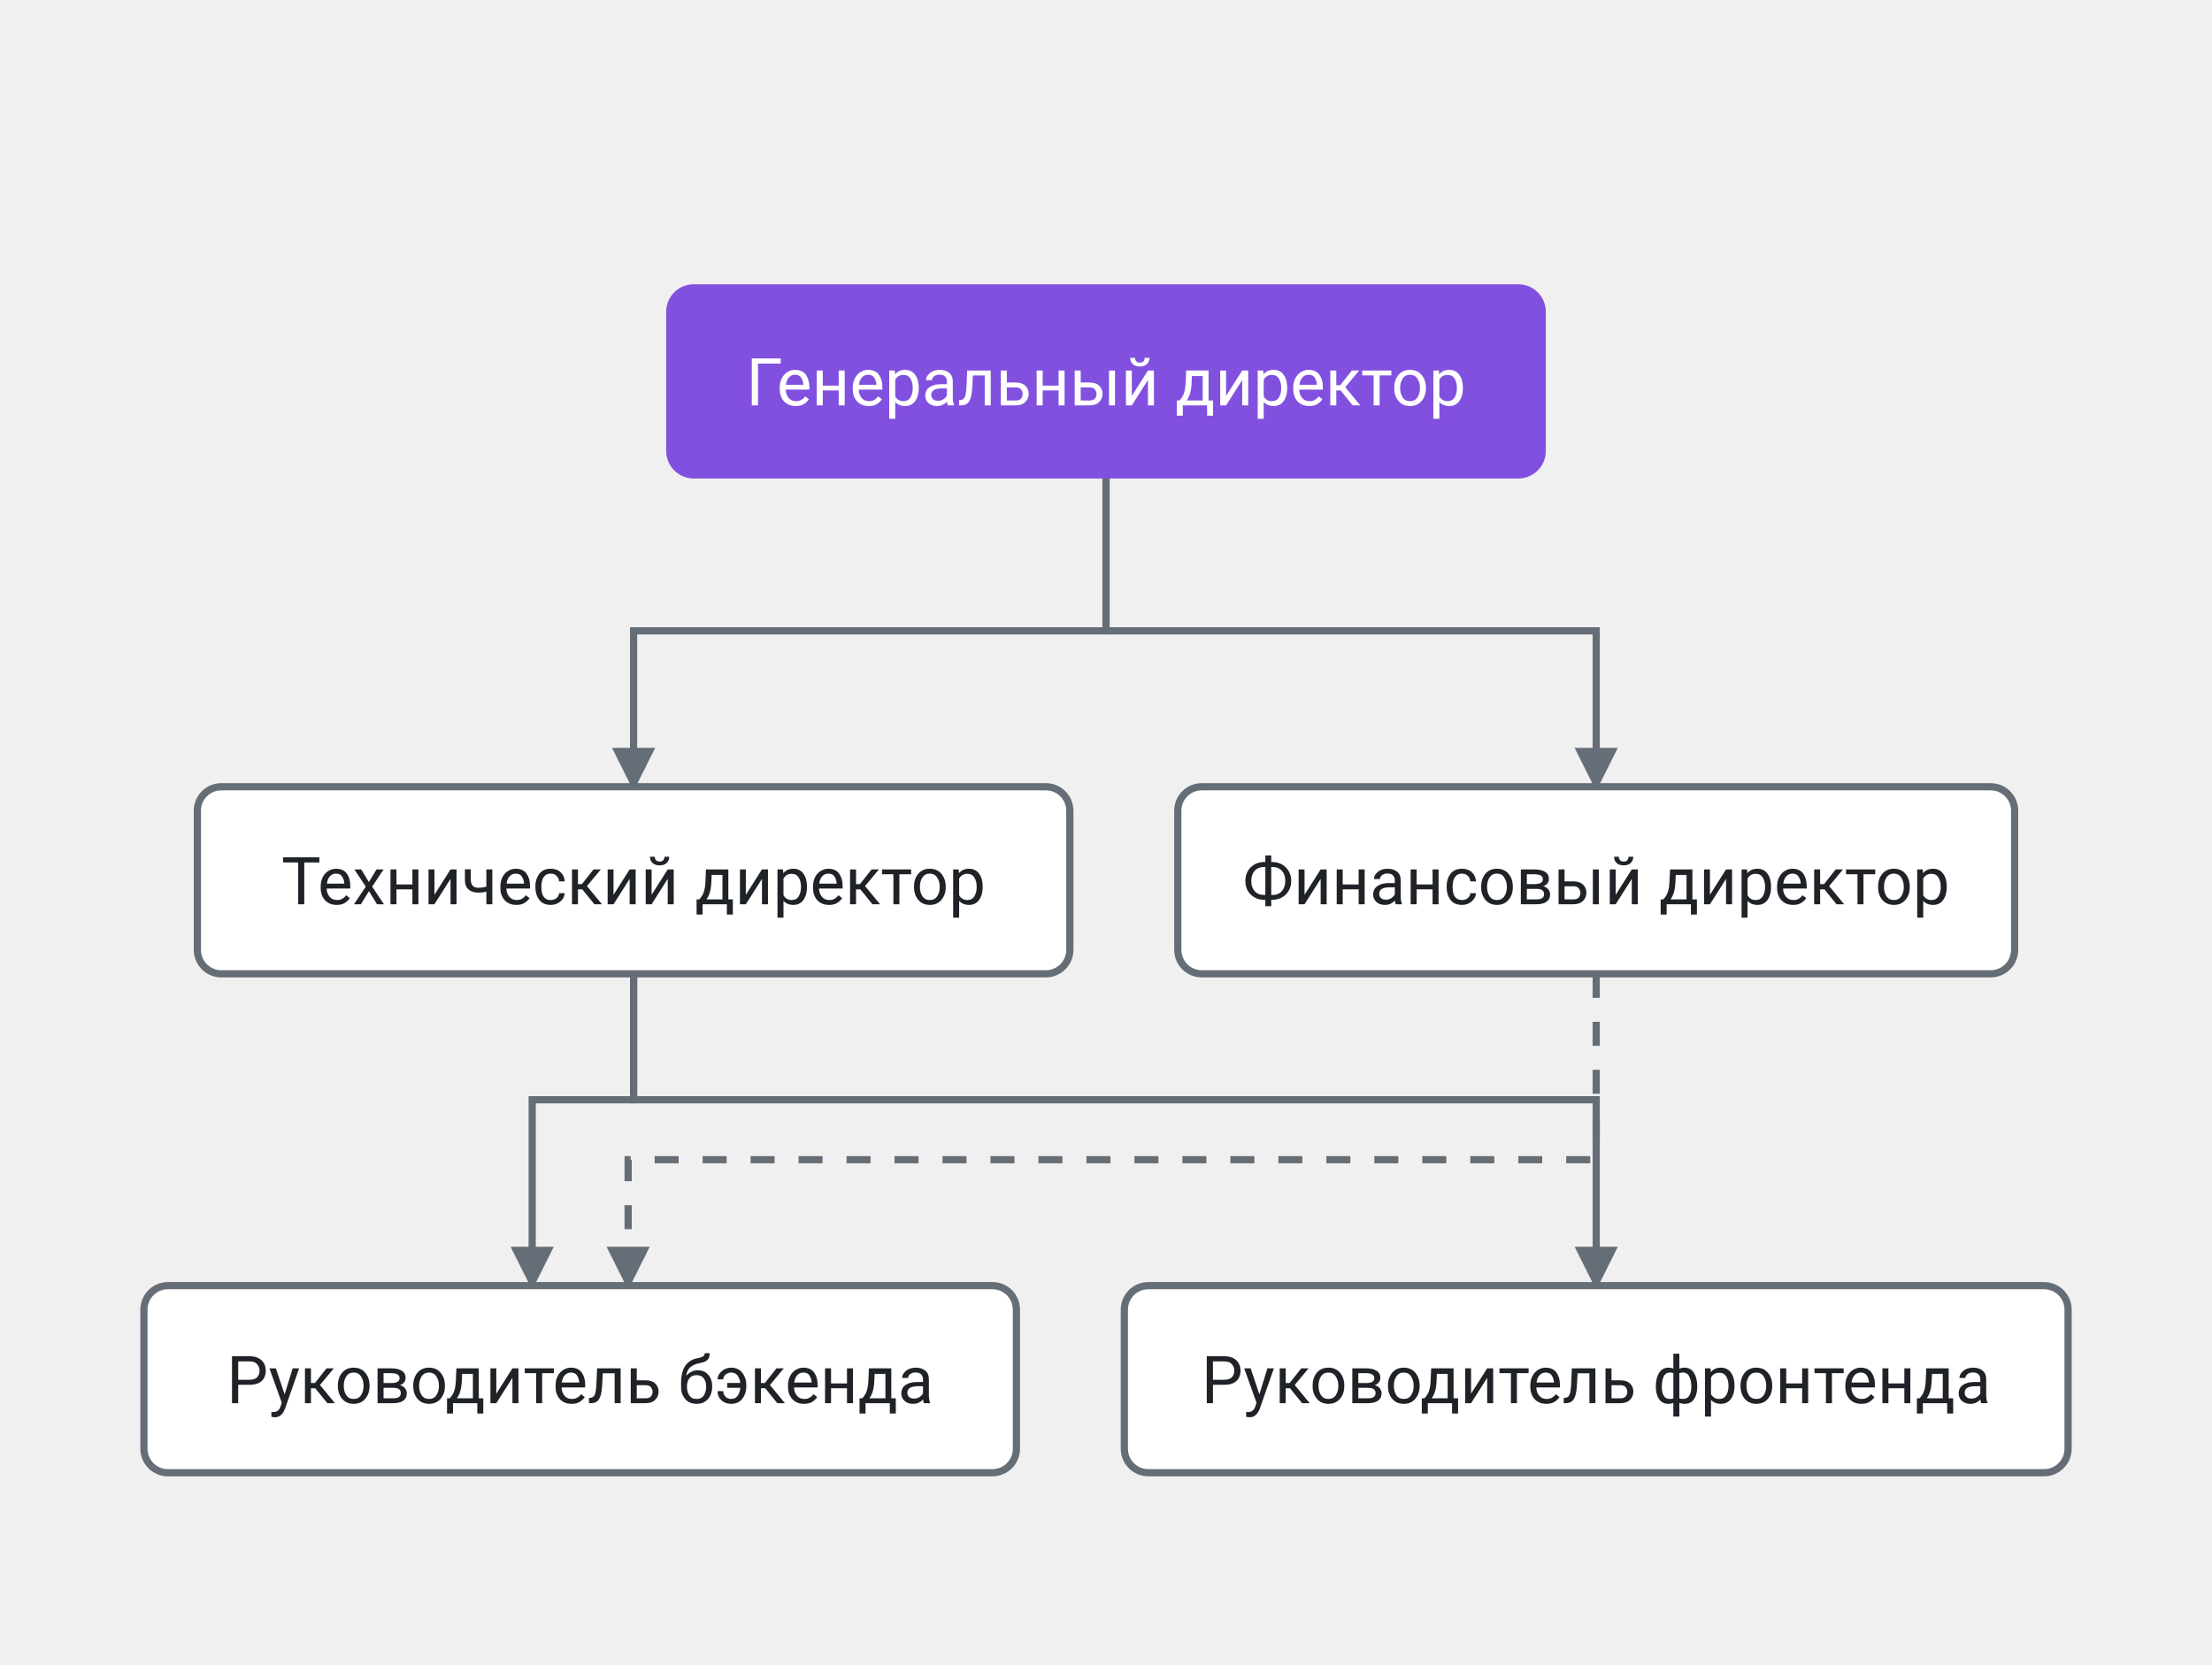
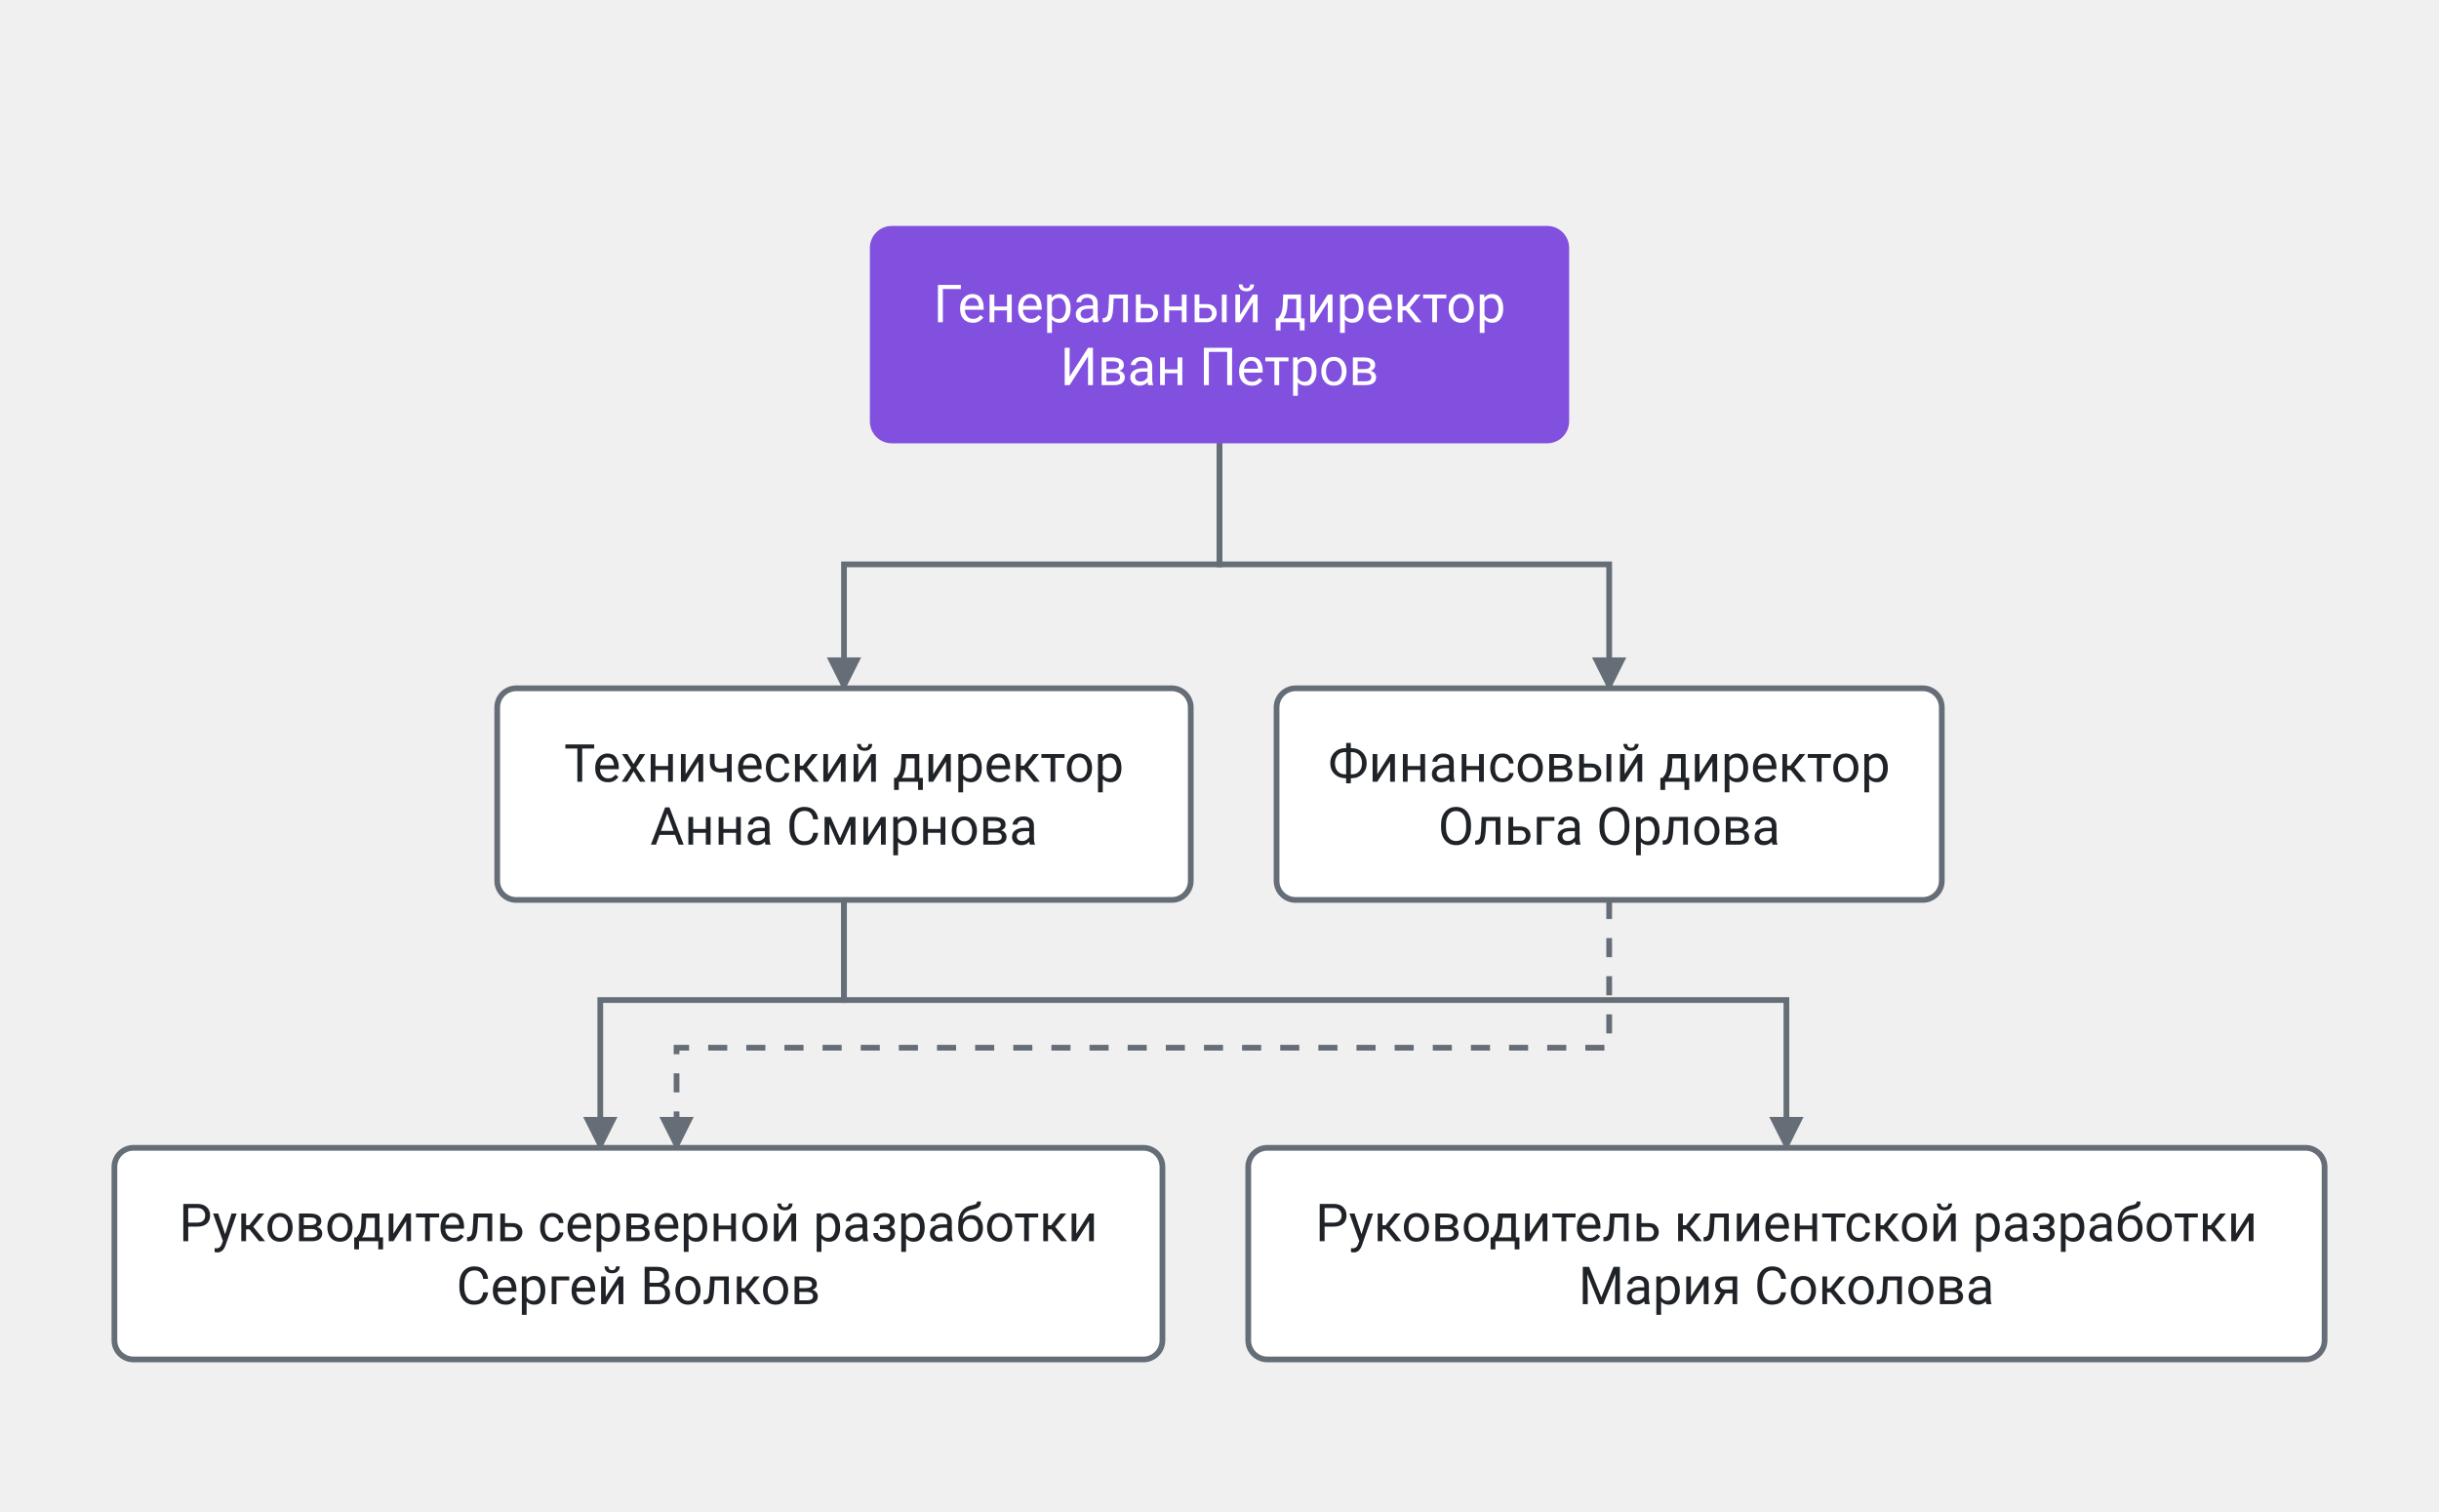
- <svg xmlns="http://www.w3.org/2000/svg" viewBox="0 0 368.84 277.6" width="368.84" height="277.6" role="img" font-family="system-ui, -apple-system, &quot;Segoe UI&quot;, Roboto, sans-serif">
+ <svg xmlns="http://www.w3.org/2000/svg" viewBox="0 0 511.62 317.2" width="511.62" height="317.2" role="img" font-family="system-ui, -apple-system, &quot;Segoe UI&quot;, Roboto, sans-serif">
  <defs>
    <marker id="ext-org-arrow" viewBox="0 0 10 10" refX="9" refY="5" markerWidth="6" markerHeight="6" orient="auto-start-reverse">
      <path d="M 0 0 L 10 5 L 0 10 z" fill="#656d76" />
    </marker>
  </defs>
-   <path d="M 184.42 79.2 L 184.42 105.2 L 105.65 105.2 L 105.65 131.2" fill="none" stroke="#656d76" stroke-width="1.2" marker-end="url(#ext-org-arrow)" />
-   <path d="M 184.42 79.2 L 184.42 105.2 L 266.16 105.2 L 266.16 131.2" fill="none" stroke="#656d76" stroke-width="1.2" marker-end="url(#ext-org-arrow)" />
-   <path d="M 105.65 162.4 L 105.65 183.4 L 88.74 183.4 L 88.74 214.4" fill="none" stroke="#656d76" stroke-width="1.2" marker-end="url(#ext-org-arrow)" />
-   <path d="M 105.65 162.4 L 105.65 183.4 L 266.16 183.4 L 266.16 214.4" fill="none" stroke="#656d76" stroke-width="1.2" marker-end="url(#ext-org-arrow)" />
-   <path d="M 266.16 162.4 L 266.16 193.4 L 104.74 193.4 L 104.74 214.4" fill="none" stroke="#656d76" stroke-width="1.2" marker-end="url(#ext-org-arrow)" stroke-dasharray="4 4" />
-   <rect x="111.68" y="48" width="145.48" height="31.2" fill="#8250df" stroke="#8250df" stroke-width="1.2" rx="4" />
-   <text x="184.42" y="67.6" fill="#ffffff" font-size="11" text-anchor="middle">Генеральный директор</text>
-   <rect x="32.91" y="131.2" width="145.48" height="31.2" fill="#ffffff" stroke="#656d76" stroke-width="1.2" rx="4" />
-   <text x="105.65" y="150.8" fill="#1f2328" font-size="11" text-anchor="middle">Технический директор</text>
-   <rect x="196.39" y="131.2" width="139.54" height="31.2" fill="#ffffff" stroke="#656d76" stroke-width="1.2" rx="4" />
-   <text x="266.16" y="150.8" fill="#1f2328" font-size="11" text-anchor="middle">Финансовый директор</text>
-   <rect x="24" y="214.4" width="145.48" height="31.2" fill="#ffffff" stroke="#656d76" stroke-width="1.2" rx="4" />
-   <text x="96.74" y="234" fill="#1f2328" font-size="11" text-anchor="middle">Руководитель бэкенда</text>
-   <rect x="187.48" y="214.4" width="157.36" height="31.2" fill="#ffffff" stroke="#656d76" stroke-width="1.2" rx="4" />
-   <text x="266.16" y="234" fill="#1f2328" font-size="11" text-anchor="middle">Руководитель фронтенда</text>
+   <path d="M 255.81 92.4 L 255.81 118.4 L 177.04 118.4 L 177.04 144.4" fill="none" stroke="#656d76" stroke-width="1.2" marker-end="url(#ext-org-arrow)" />
+   <path d="M 255.81 92.4 L 255.81 118.4 L 337.55 118.4 L 337.55 144.4" fill="none" stroke="#656d76" stroke-width="1.2" marker-end="url(#ext-org-arrow)" />
+   <path d="M 177.04 188.8 L 177.04 209.8 L 125.92 209.8 L 125.92 240.8" fill="none" stroke="#656d76" stroke-width="1.2" marker-end="url(#ext-org-arrow)" />
+   <path d="M 177.04 188.8 L 177.04 209.8 L 374.73 209.8 L 374.73 240.8" fill="none" stroke="#656d76" stroke-width="1.2" marker-end="url(#ext-org-arrow)" />
+   <path d="M 337.55 188.8 L 337.55 219.8 L 141.92 219.8 L 141.92 240.8" fill="none" stroke="#656d76" stroke-width="1.2" marker-end="url(#ext-org-arrow)" stroke-dasharray="4 4" />
+   <rect x="183.07" y="48" width="145.48" height="44.4" fill="#8250df" stroke="#8250df" stroke-width="1.2" rx="4" />
+   <text x="255.81" y="67.6" fill="#ffffff" font-size="11" text-anchor="middle">Генеральный директор</text>
+   <text x="255.81" y="80.8" fill="#ffffff" font-size="11" text-anchor="middle">Иван Петров</text>
+   <rect x="104.3" y="144.4" width="145.48" height="44.4" fill="#ffffff" stroke="#656d76" stroke-width="1.2" rx="4" />
+   <text x="177.04" y="164" fill="#1f2328" font-size="11" text-anchor="middle">Технический директор</text>
+   <text x="177.04" y="177.2" fill="#1f2328" font-size="11" text-anchor="middle">Анна Смирнова</text>
+   <rect x="267.78" y="144.4" width="139.54" height="44.4" fill="#ffffff" stroke="#656d76" stroke-width="1.2" rx="4" />
+   <text x="337.55" y="164" fill="#1f2328" font-size="11" text-anchor="middle">Финансовый директор</text>
+   <text x="337.55" y="177.2" fill="#1f2328" font-size="11" text-anchor="middle">Ольга Орлова</text>
+   <rect x="24" y="240.8" width="219.84" height="44.4" fill="#ffffff" stroke="#656d76" stroke-width="1.2" rx="4" />
+   <text x="133.92" y="260.4" fill="#1f2328" font-size="11" text-anchor="middle">Руководитель серверной разработки</text>
+   <text x="133.92" y="273.6" fill="#1f2328" font-size="11" text-anchor="middle">Сергей Волков</text>
+   <rect x="261.84" y="240.8" width="225.78" height="44.4" fill="#ffffff" stroke="#656d76" stroke-width="1.2" rx="4" />
+   <text x="374.73" y="260.4" fill="#1f2328" font-size="11" text-anchor="middle">Руководитель клиентской разработки</text>
+   <text x="374.73" y="273.6" fill="#1f2328" font-size="11" text-anchor="middle">Мария Соколова</text>
</svg>
